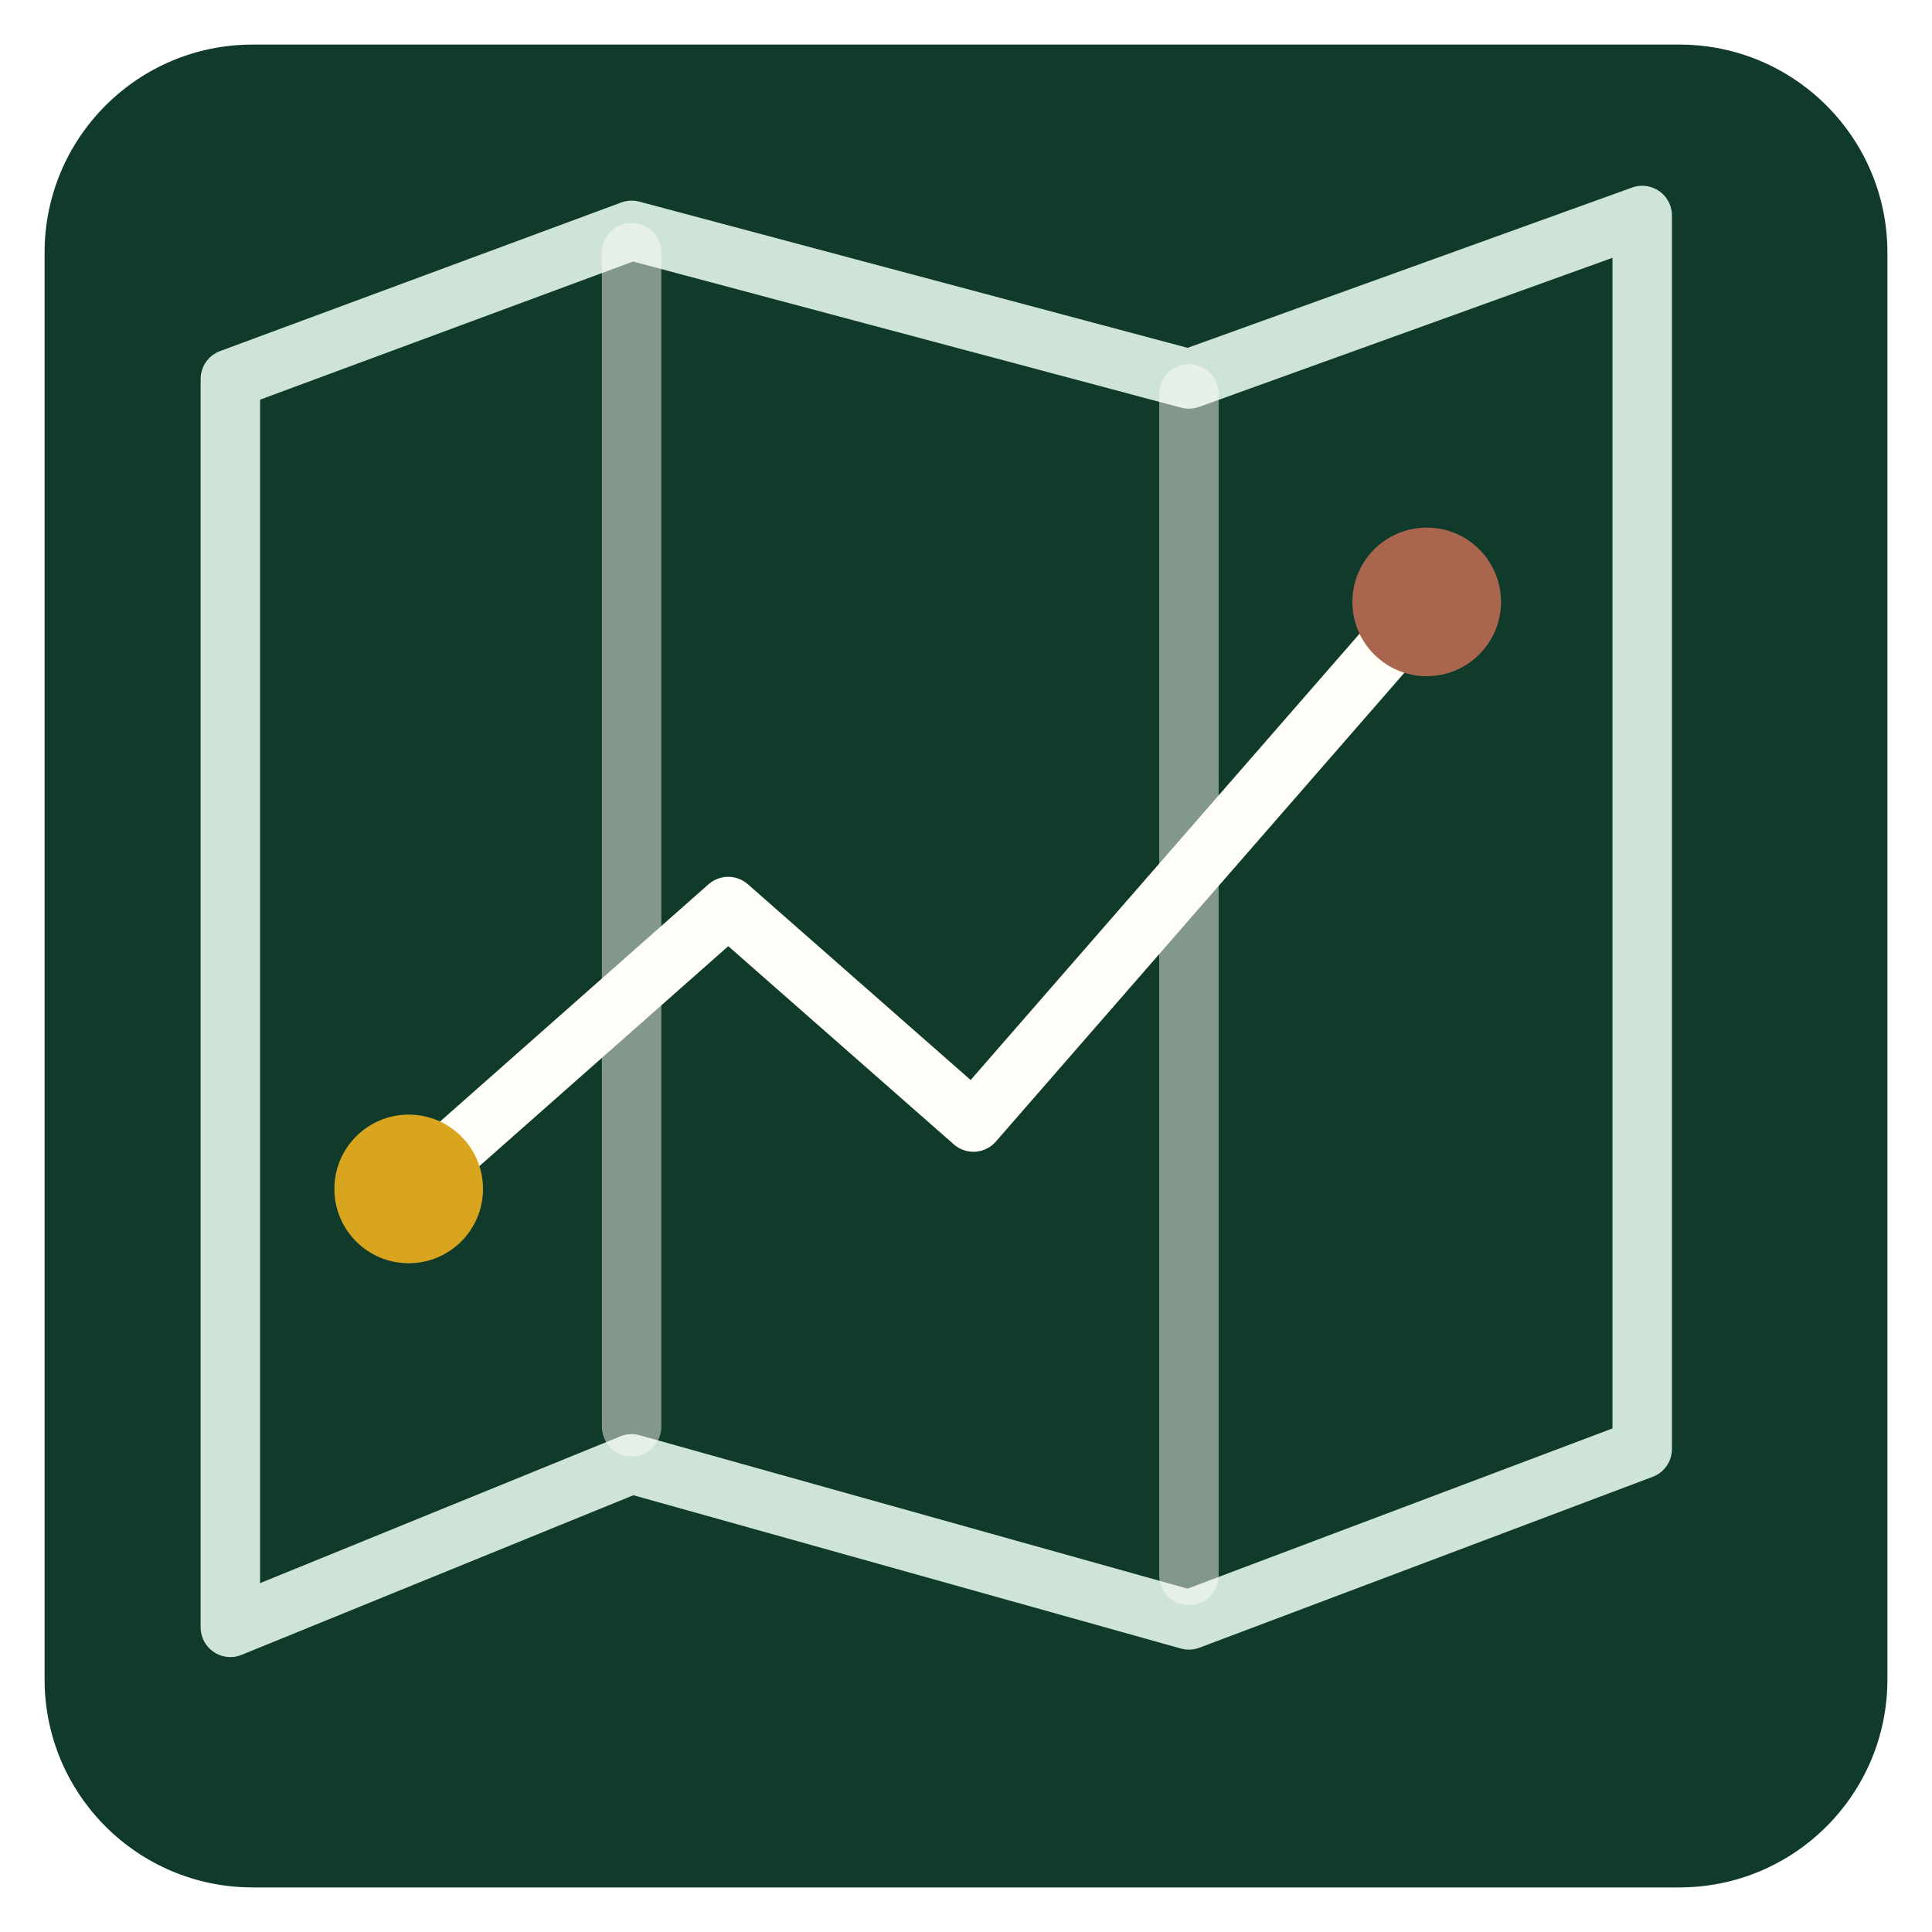
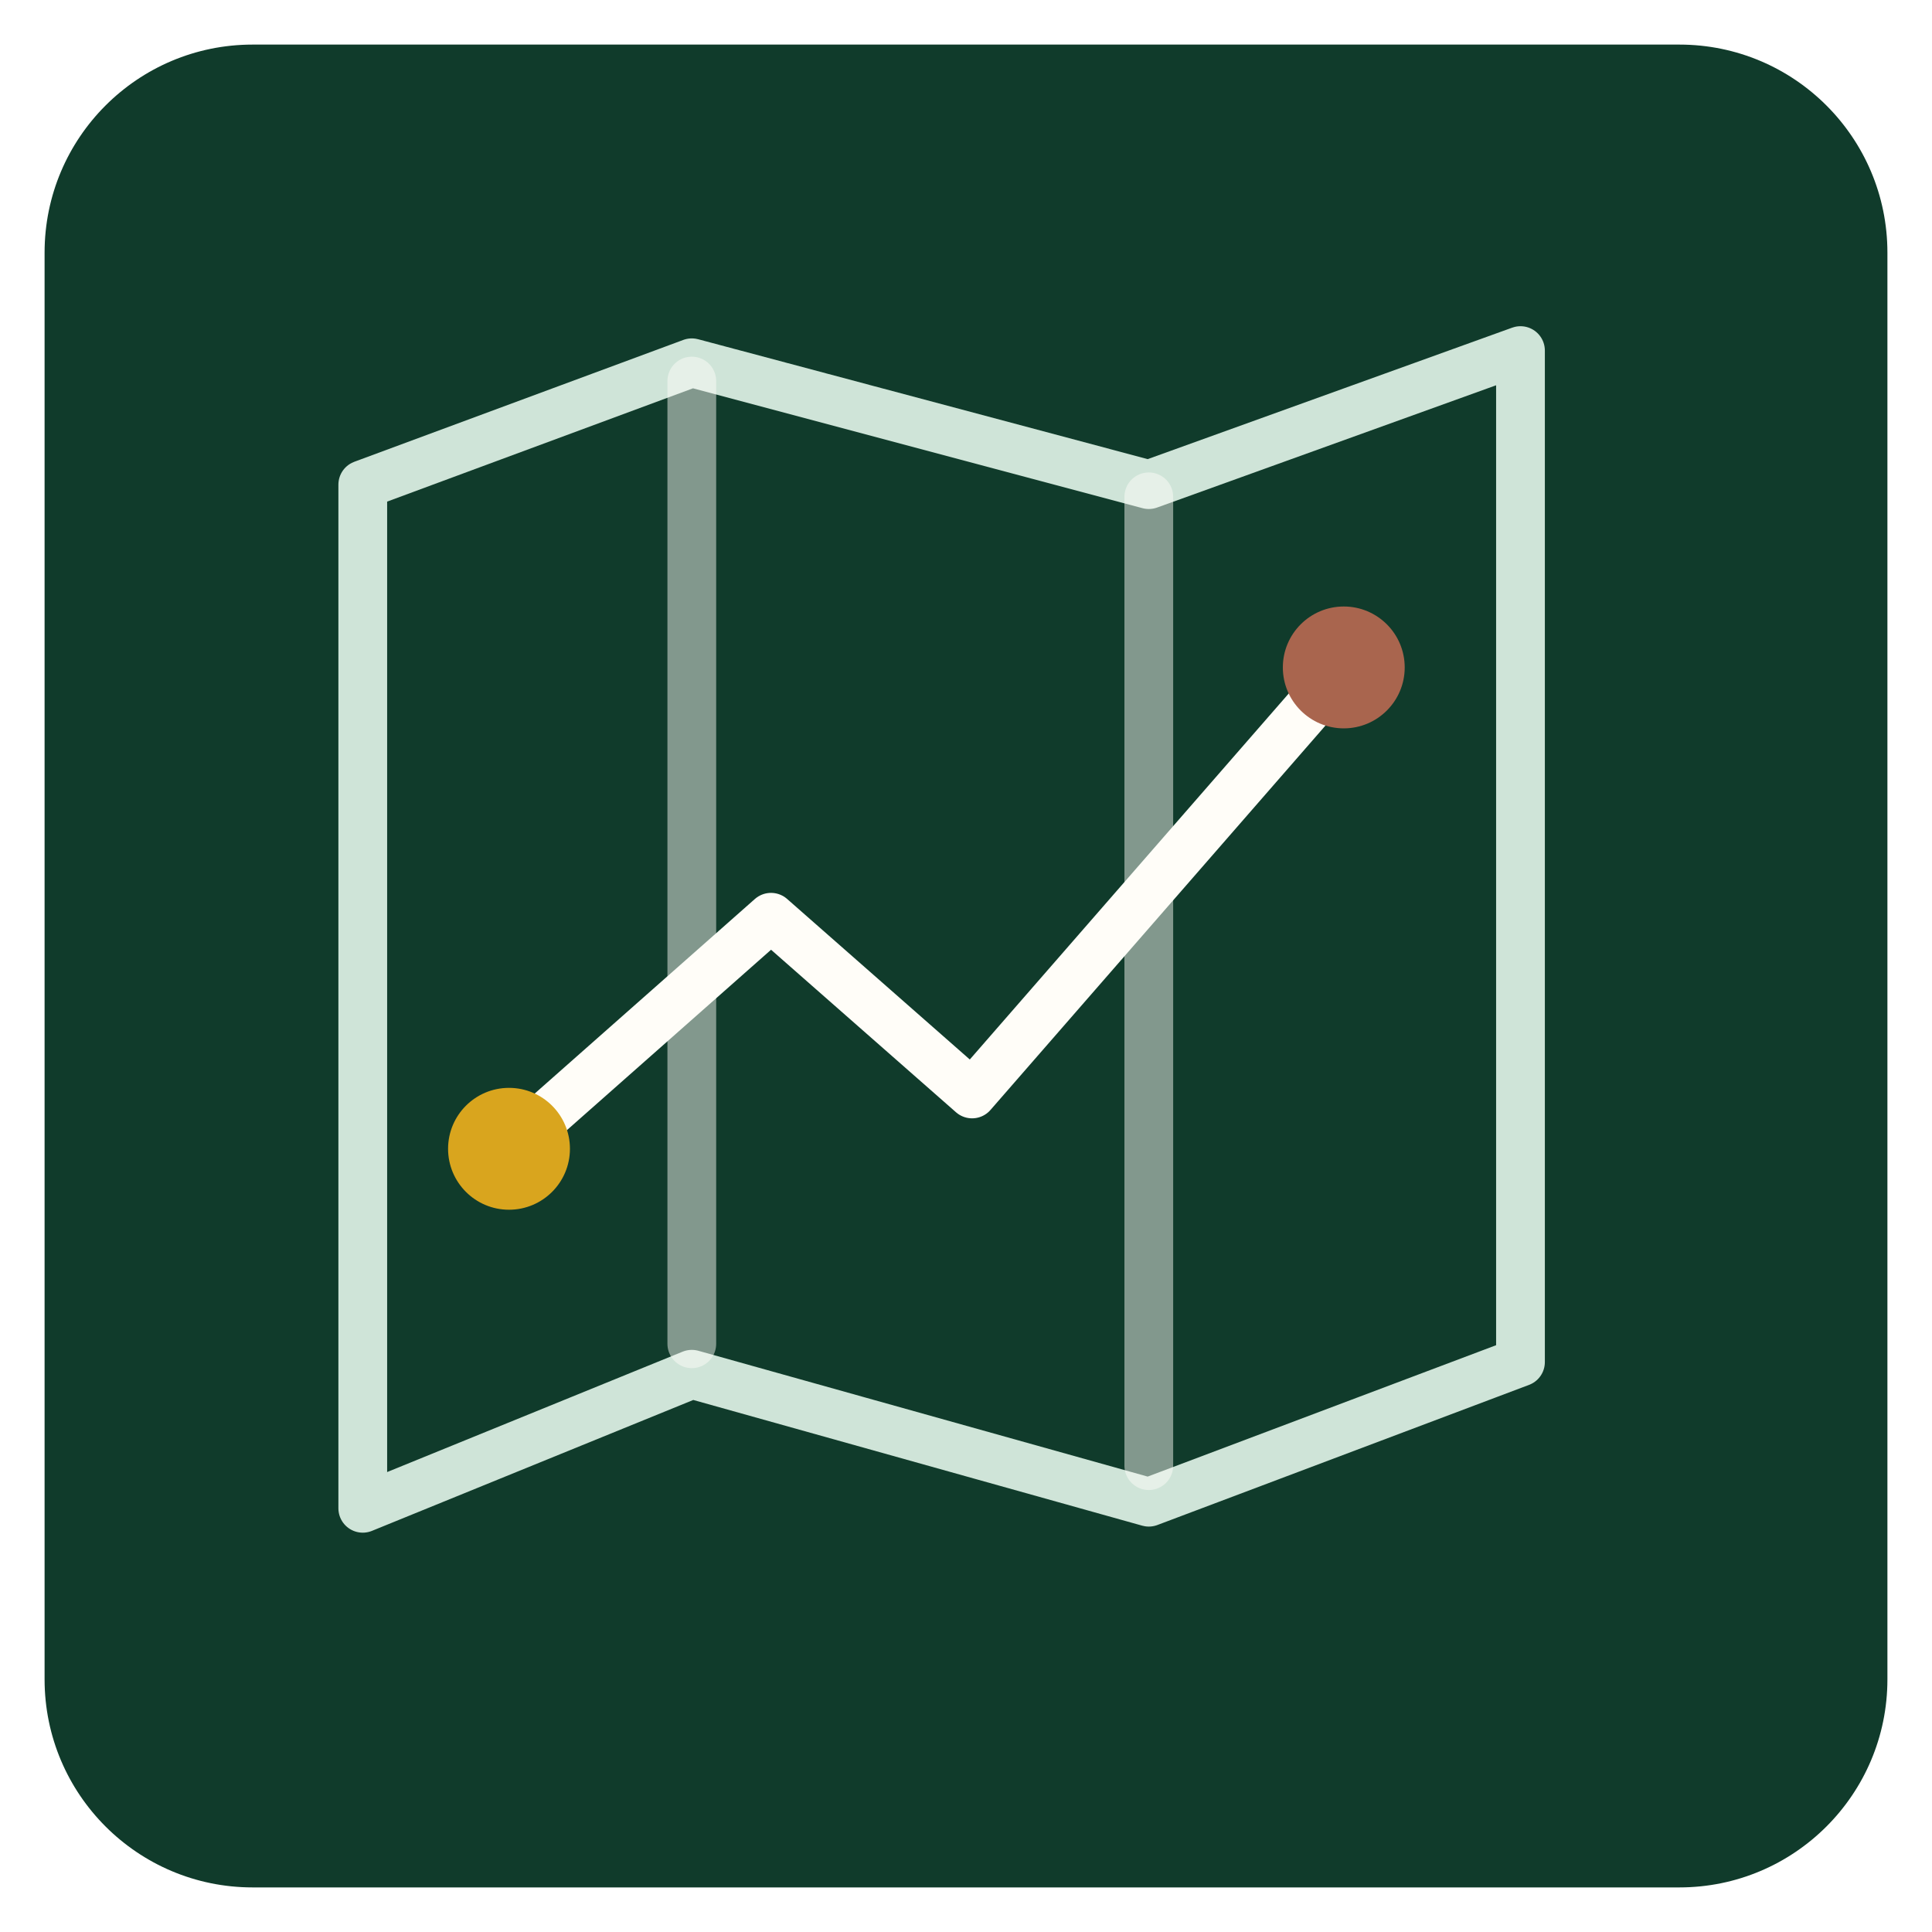
<svg xmlns="http://www.w3.org/2000/svg" viewBox="0 0 260 260" role="img" aria-labelledby="title desc">
  <rect x="6" y="6" width="248" height="248" rx="28" fill="#103B2B" />
-   <path d="M31 51l54-20 75 20 61-22v166l-61 23-75-21-54 22z" fill="none" stroke="#CFE4D8" stroke-width="8" stroke-linejoin="round" />
-   <path d="M85 34v158M160 53v159" fill="none" stroke="#FFFDF8" stroke-opacity="0.48" stroke-width="8" stroke-linecap="round" />
-   <path d="M55 160l43-38 33 29 61-70" fill="none" stroke="#FFFDF8" stroke-width="8" stroke-linecap="round" stroke-linejoin="round" />
-   <circle cx="55" cy="160" r="10" fill="#D9A51E" />
-   <circle cx="192" cy="81" r="10" fill="#A9654E" />
+   <g transform="translate(23.4 23.4) scale(0.82)">
+     <path d="M31 51l54-20 75 20 61-22v166l-61 23-75-21-54 22z" fill="none" stroke="#CFE4D8" stroke-width="8" stroke-linejoin="round" />
+     <path d="M85 34v158M160 53v159" fill="none" stroke="#FFFDF8" stroke-opacity="0.48" stroke-width="8" stroke-linecap="round" />
+     <path d="M55 160l43-38 33 29 61-70" fill="none" stroke="#FFFDF8" stroke-width="8" stroke-linecap="round" stroke-linejoin="round" />
+     <circle cx="55" cy="160" r="10" fill="#D9A51E" />
+     <circle cx="192" cy="81" r="10" fill="#A9654E" />
+   </g>
</svg>
